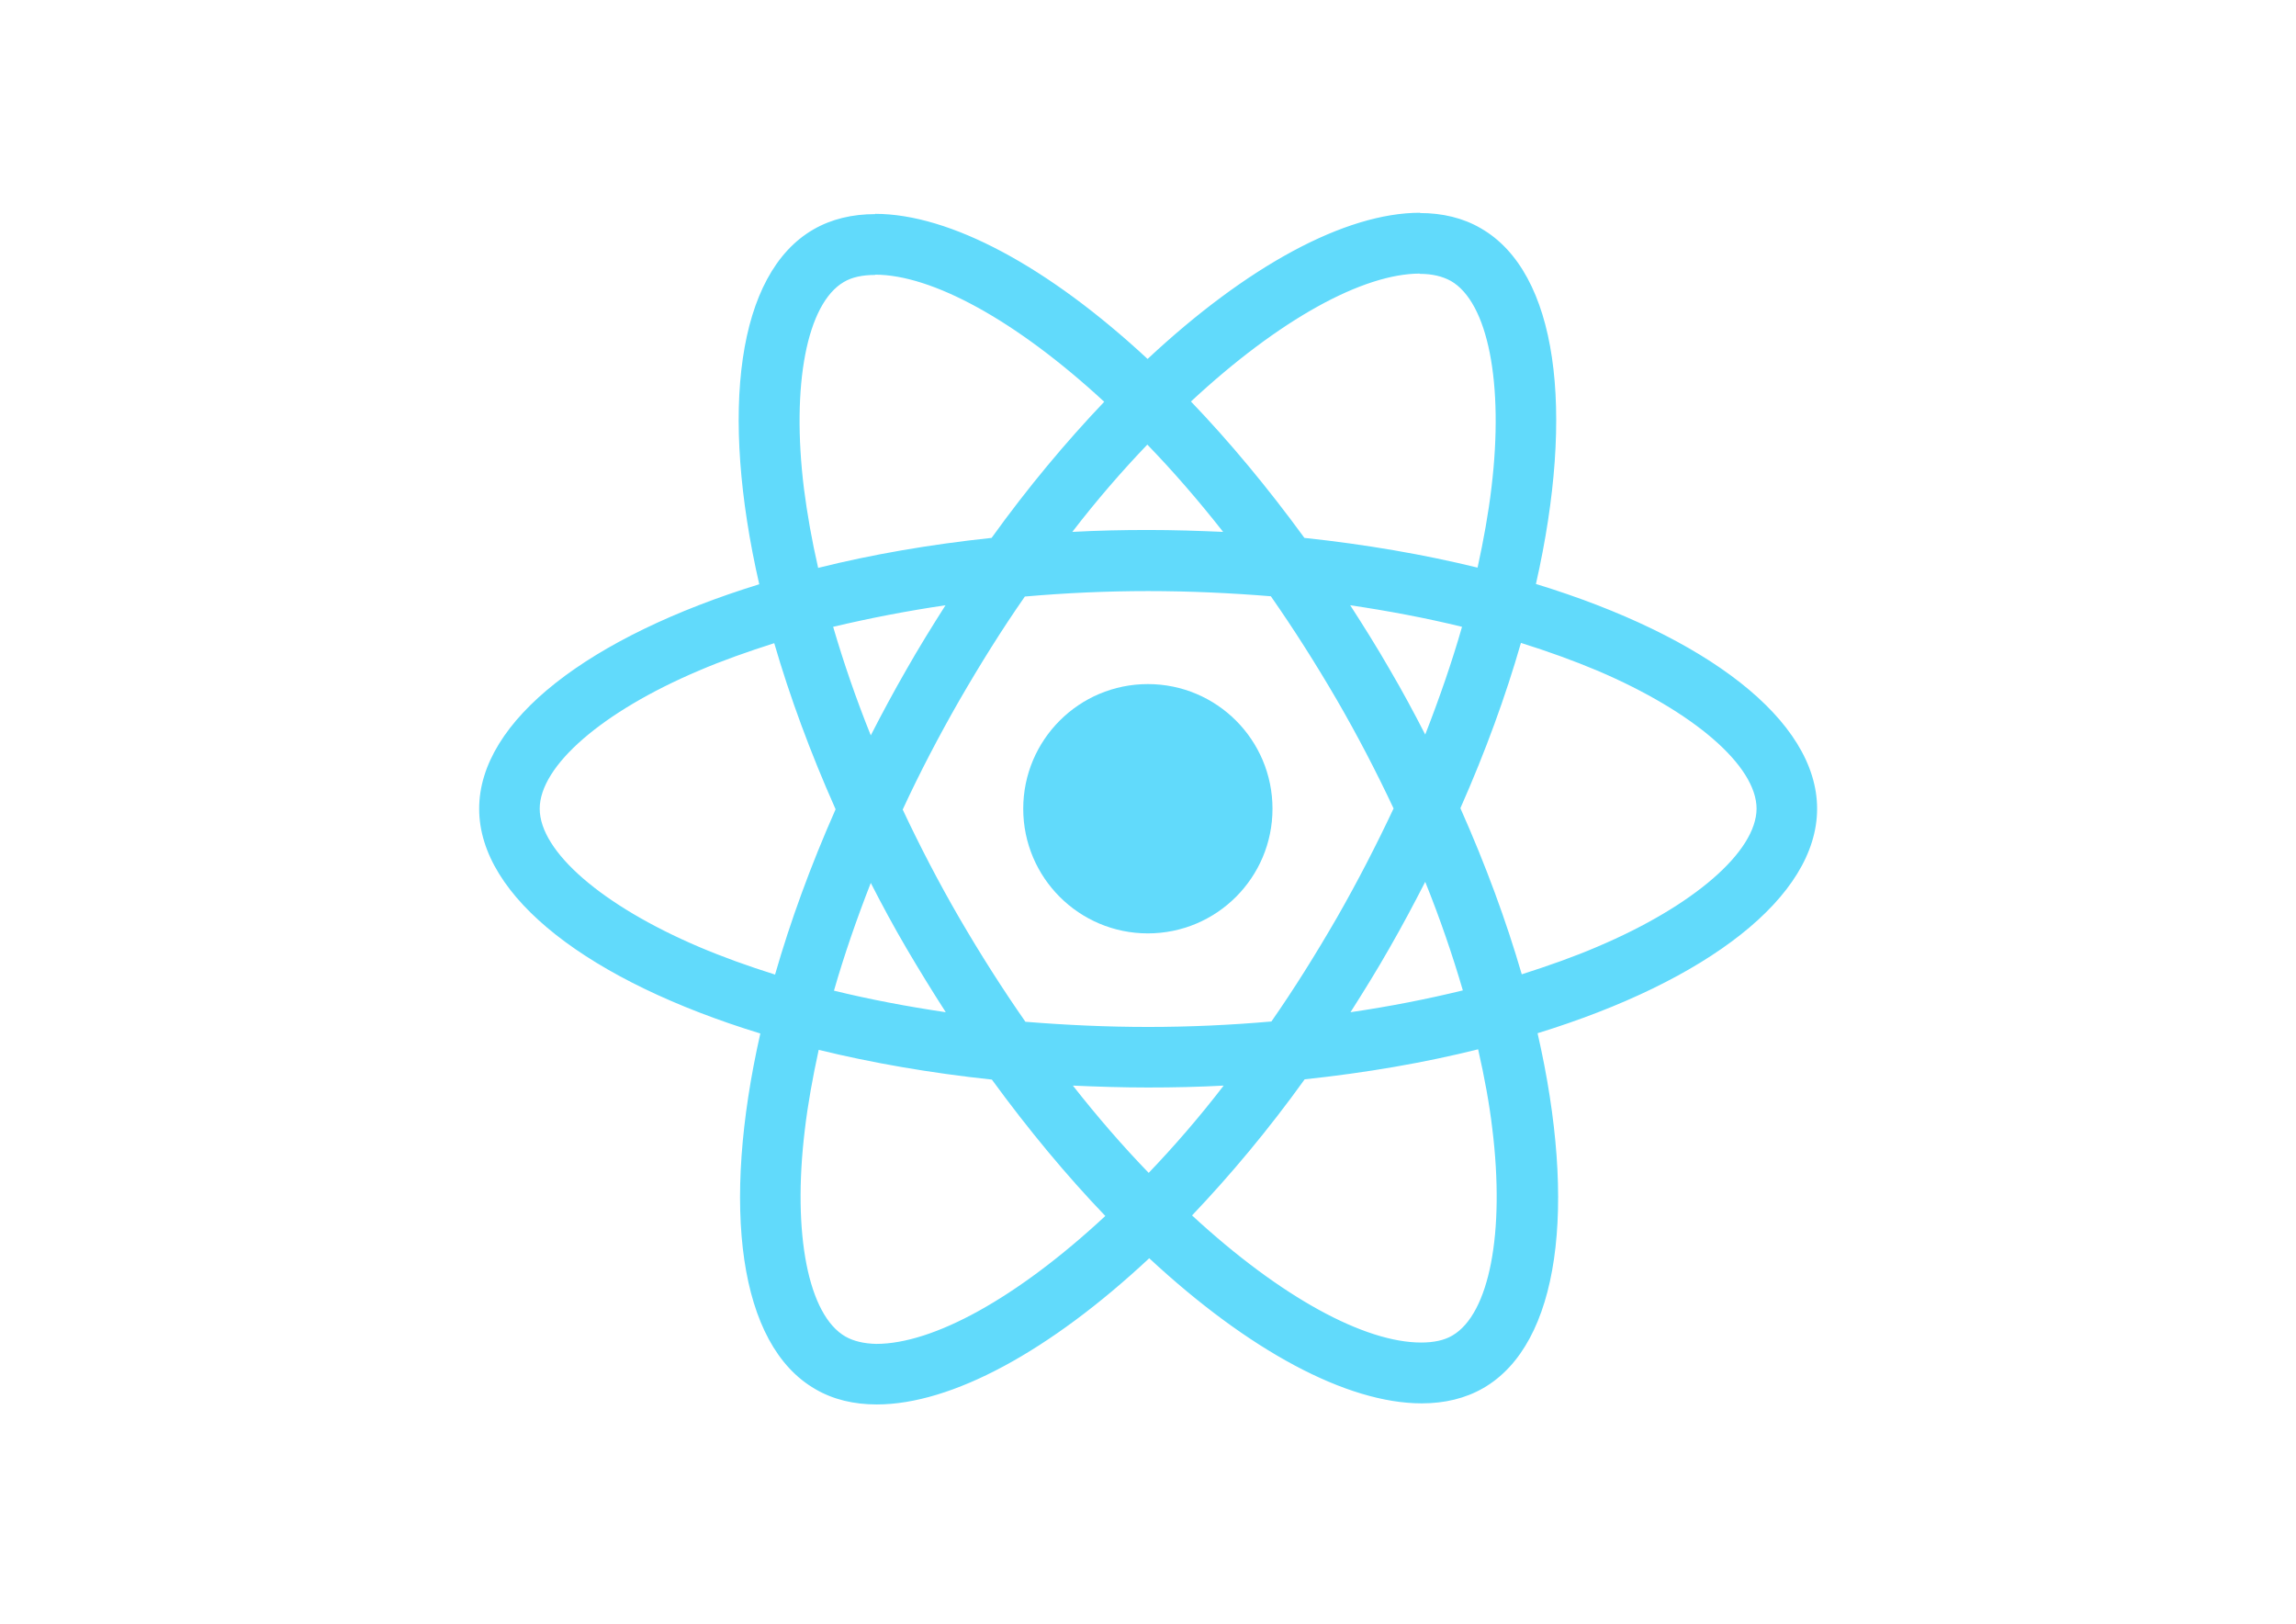
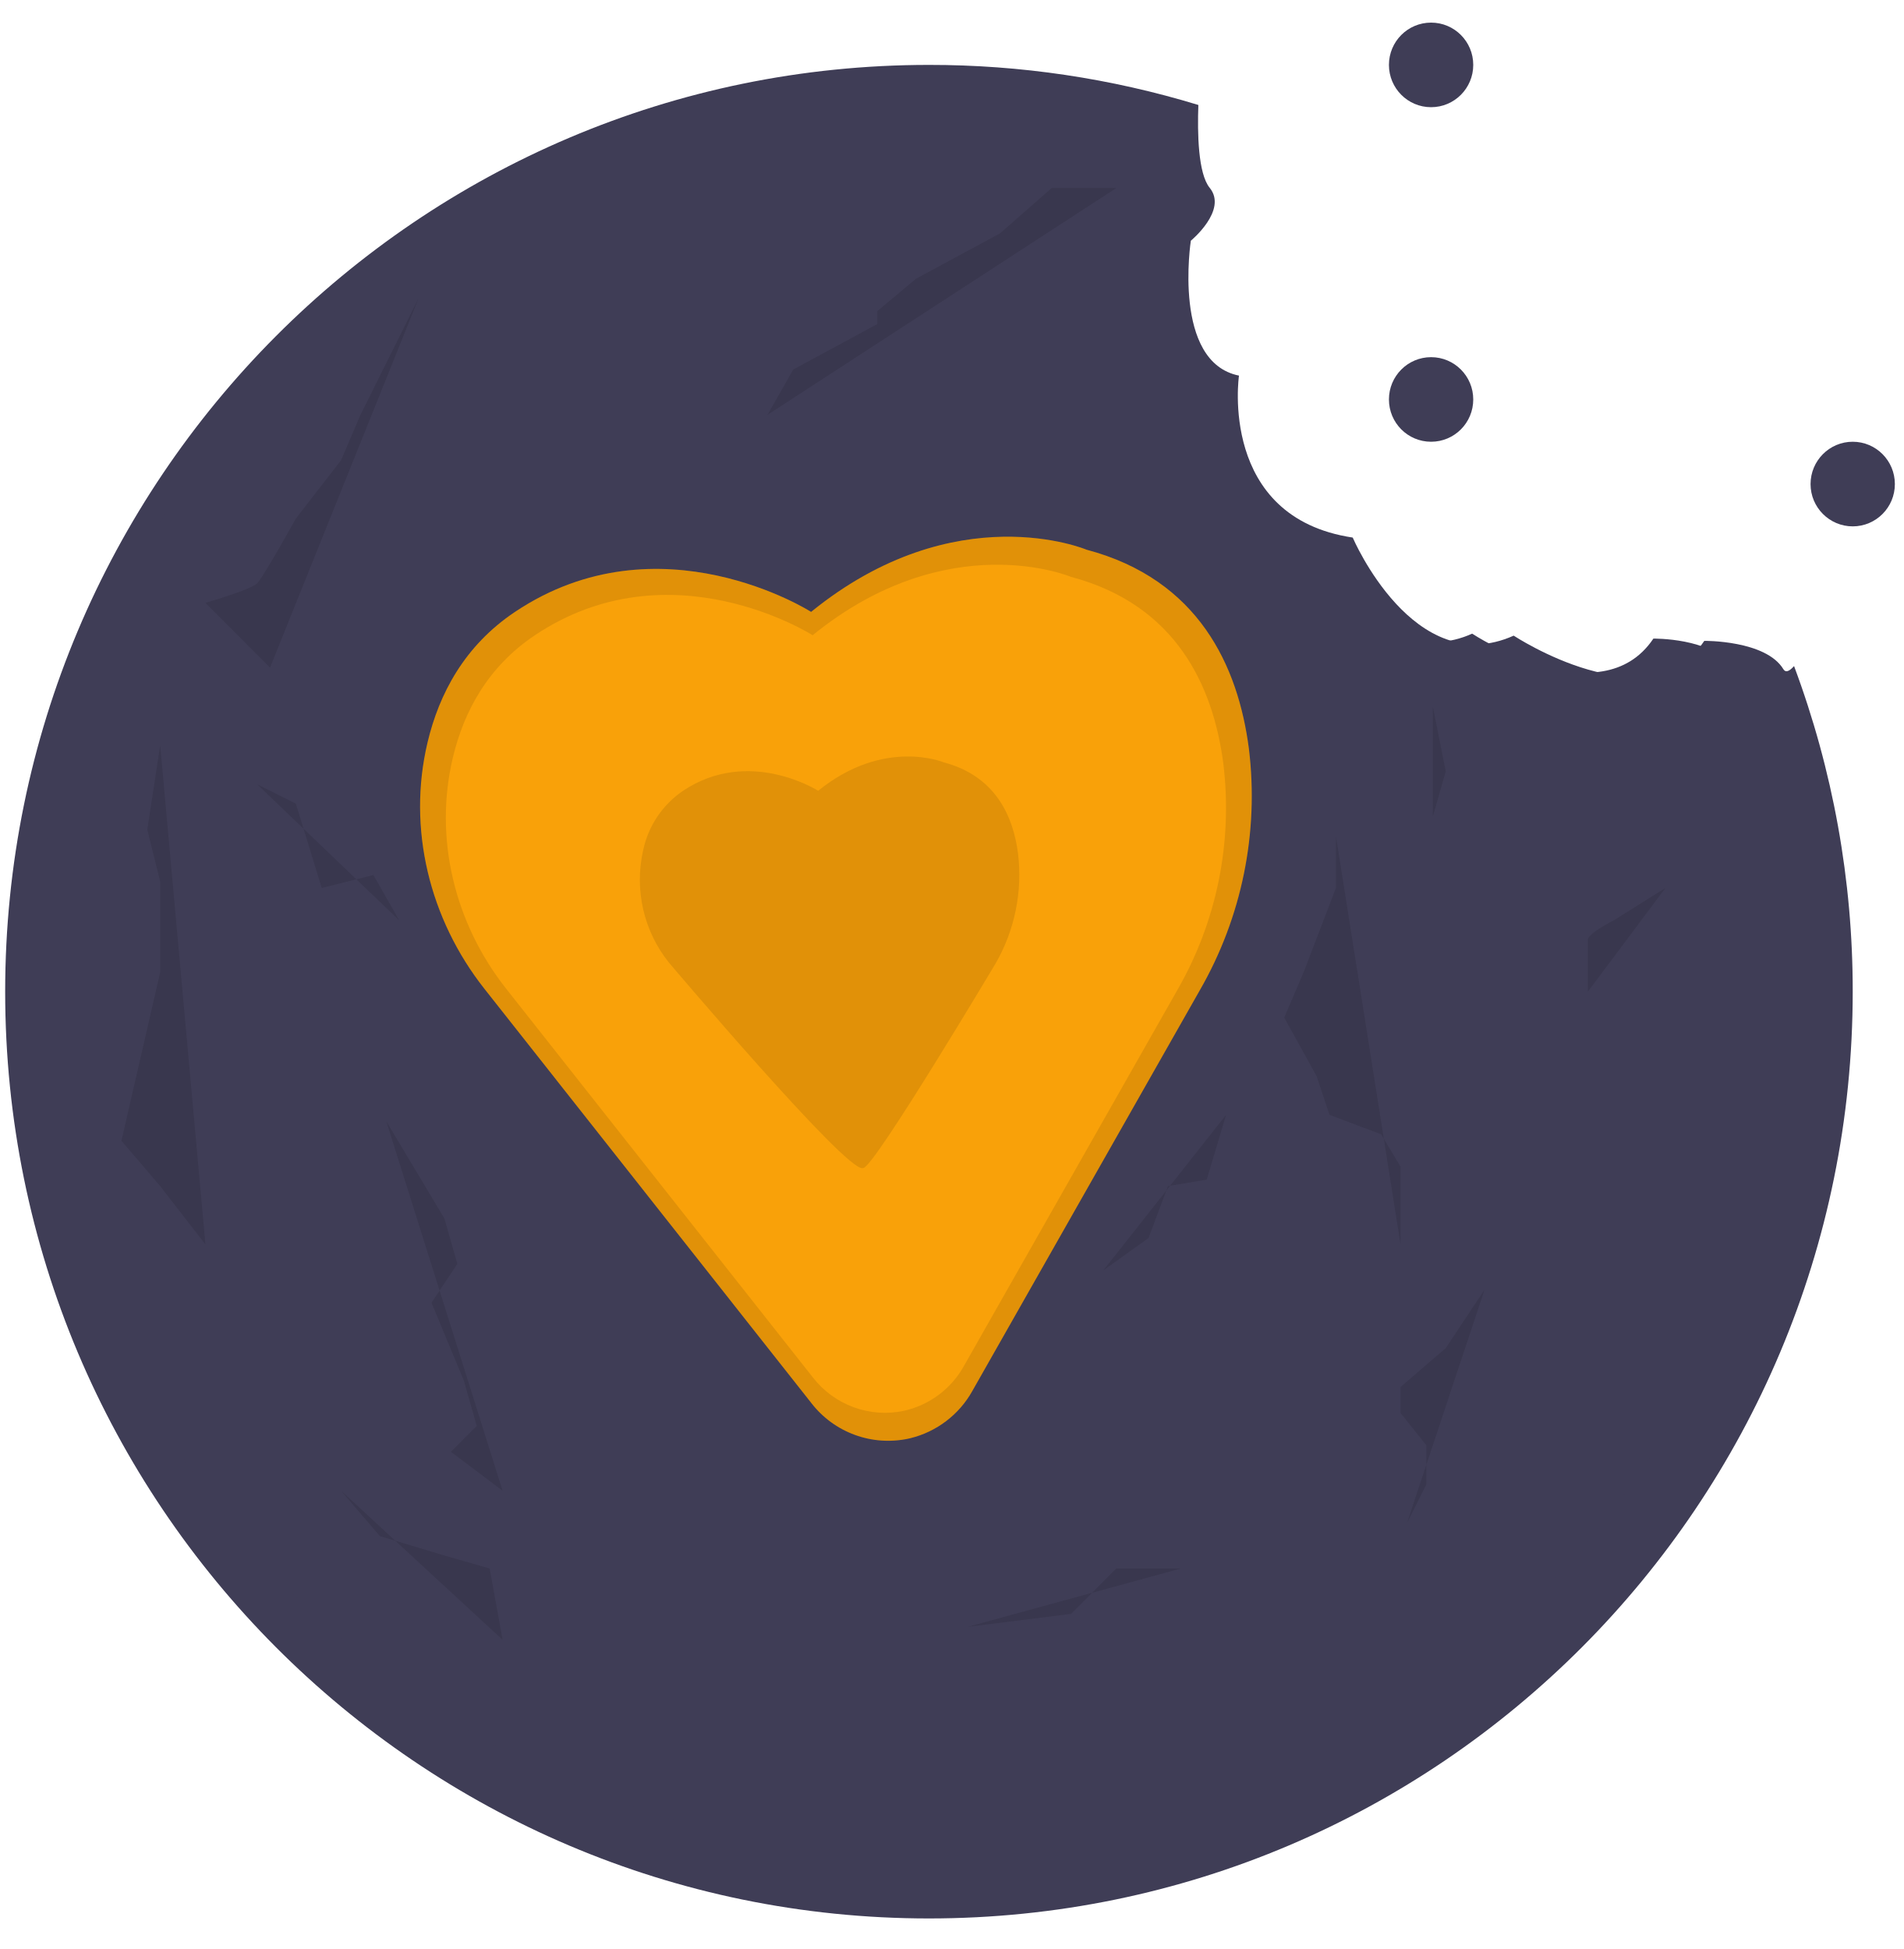
- <svg xmlns="http://www.w3.org/2000/svg" viewBox="0 0 841.9 595.3">
-   <g fill="#61DAFB">
-     <path d="M666.3 296.5c0-32.5-40.7-63.3-103.1-82.4 14.4-63.6 8-114.2-20.2-130.4-6.5-3.8-14.1-5.6-22.4-5.6v22.3c4.6 0 8.3.9 11.4 2.6 13.6 7.8 19.5 37.5 14.9 75.7-1.1 9.4-2.9 19.3-5.1 29.4-19.6-4.8-41-8.5-63.5-10.9-13.5-18.5-27.5-35.3-41.6-50 32.6-30.3 63.2-46.9 84-46.9V78c-27.5 0-63.5 19.6-99.9 53.6-36.4-33.8-72.4-53.2-99.9-53.2v22.3c20.7 0 51.4 16.5 84 46.6-14 14.7-28 31.4-41.3 49.9-22.6 2.4-44 6.1-63.6 11-2.3-10-4-19.7-5.2-29-4.7-38.2 1.1-67.9 14.6-75.8 3-1.8 6.9-2.6 11.5-2.6V78.5c-8.4 0-16 1.8-22.6 5.6-28.1 16.2-34.4 66.7-19.9 130.1-62.2 19.2-102.7 49.9-102.7 82.3 0 32.5 40.7 63.3 103.1 82.4-14.4 63.6-8 114.2 20.2 130.4 6.5 3.8 14.1 5.6 22.5 5.6 27.5 0 63.5-19.6 99.9-53.6 36.4 33.8 72.4 53.2 99.9 53.2 8.4 0 16-1.8 22.6-5.6 28.1-16.2 34.4-66.7 19.9-130.1 62-19.1 102.5-49.9 102.5-82.3zm-130.2-66.7c-3.7 12.9-8.3 26.2-13.5 39.5-4.1-8-8.4-16-13.1-24-4.6-8-9.5-15.8-14.4-23.4 14.2 2.1 27.9 4.7 41 7.9zm-45.8 106.5c-7.8 13.5-15.8 26.3-24.1 38.2-14.9 1.3-30 2-45.2 2-15.1 0-30.2-.7-45-1.9-8.3-11.9-16.4-24.6-24.2-38-7.6-13.1-14.5-26.4-20.8-39.8 6.2-13.4 13.2-26.8 20.7-39.9 7.8-13.5 15.8-26.3 24.1-38.2 14.9-1.3 30-2 45.2-2 15.1 0 30.2.7 45 1.9 8.3 11.9 16.4 24.6 24.2 38 7.6 13.1 14.5 26.4 20.8 39.8-6.3 13.4-13.2 26.8-20.7 39.9zm32.3-13c5.4 13.4 10 26.8 13.8 39.8-13.1 3.2-26.9 5.9-41.2 8 4.9-7.7 9.8-15.6 14.4-23.7 4.6-8 8.9-16.1 13-24.1zM421.2 430c-9.3-9.6-18.6-20.3-27.8-32 9 .4 18.2.7 27.5.7 9.4 0 18.7-.2 27.8-.7-9 11.7-18.3 22.4-27.5 32zm-74.4-58.9c-14.2-2.1-27.9-4.7-41-7.9 3.7-12.9 8.3-26.2 13.5-39.5 4.1 8 8.4 16 13.1 24 4.7 8 9.5 15.8 14.4 23.4zM420.7 163c9.3 9.6 18.6 20.3 27.8 32-9-.4-18.2-.7-27.5-.7-9.4 0-18.7.2-27.8.7 9-11.7 18.3-22.4 27.5-32zm-74 58.9c-4.9 7.7-9.8 15.6-14.4 23.7-4.6 8-8.9 16-13 24-5.4-13.4-10-26.8-13.8-39.8 13.1-3.1 26.9-5.8 41.2-7.9zm-90.5 125.2c-35.4-15.1-58.3-34.9-58.3-50.6 0-15.7 22.9-35.6 58.3-50.6 8.6-3.7 18-7 27.7-10.1 5.7 19.6 13.2 40 22.5 60.9-9.2 20.8-16.6 41.1-22.2 60.6-9.9-3.1-19.3-6.5-28-10.2zM310 490c-13.6-7.8-19.5-37.5-14.9-75.7 1.1-9.4 2.9-19.3 5.1-29.4 19.6 4.8 41 8.5 63.5 10.9 13.5 18.5 27.5 35.3 41.6 50-32.6 30.3-63.2 46.9-84 46.9-4.5-.1-8.3-1-11.3-2.7zm237.2-76.2c4.7 38.2-1.1 67.9-14.6 75.8-3 1.8-6.9 2.6-11.5 2.6-20.7 0-51.4-16.5-84-46.6 14-14.7 28-31.4 41.3-49.9 22.6-2.4 44-6.1 63.6-11 2.3 10.1 4.1 19.8 5.2 29.1zm38.5-66.7c-8.6 3.7-18 7-27.7 10.1-5.7-19.6-13.2-40-22.5-60.9 9.2-20.8 16.6-41.1 22.2-60.6 9.9 3.1 19.3 6.5 28.1 10.2 35.4 15.1 58.3 34.9 58.3 50.6-.1 15.7-23 35.6-58.4 50.6zM320.8 78.4z" />
-     <circle cx="420.9" cy="296.5" r="45.7" />
-     <path d="M520.5 78.1z" />
-   </g>
+ <svg xmlns="http://www.w3.org/2000/svg" width="42" height="43" viewBox="0 0 42 43" fill="none">
+   <path d="M31.57 2.365C32.084 2.365 32.5 1.947 32.5 1.432C32.5 0.916 32.084 0.499 31.57 0.499C31.056 0.499 30.64 0.916 30.64 1.432C30.64 1.947 31.056 2.365 31.57 2.365Z" fill="#3F3D56" />
+   <path d="M31.57 9.746C32.084 9.746 32.5 9.329 32.5 8.813C32.5 8.298 32.084 7.88 31.57 7.88C31.056 7.88 30.64 8.298 30.64 8.813C30.64 9.329 31.056 9.746 31.57 9.746Z" fill="#3F3D56" />
+   <path d="M40.871 11.613C41.385 11.613 41.801 11.195 41.801 10.68C41.801 10.164 41.385 9.746 40.871 9.746C40.358 9.746 39.941 10.164 39.941 10.68C39.941 11.195 40.358 11.613 40.871 11.613Z" fill="#3F3D56" />
+   <path d="M39.342 14.765C38.954 14.123 37.597 14.139 37.597 14.139C36.361 15.981 33.392 14.024 33.392 14.024C31.187 15.014 29.841 11.86 29.841 11.86C26.873 11.414 27.332 8.287 27.332 8.287C25.855 7.99 26.27 5.311 26.27 5.311C26.27 5.311 27.089 4.637 26.686 4.144C26.429 3.83 26.413 2.93 26.436 2.316C24.509 1.728 22.506 1.43 20.492 1.432C9.238 1.432 0.114 10.586 0.114 21.879C0.114 33.172 9.238 42.326 20.492 42.326C31.747 42.326 40.871 33.172 40.871 21.879C40.874 19.426 40.435 16.992 39.577 14.695C39.472 14.813 39.391 14.846 39.342 14.765Z" fill="#3F3D56" />
+   <path d="M38.134 14.685C37.765 14.073 36.474 14.089 36.474 14.089C35.3 15.841 32.476 13.98 32.476 13.98C30.378 14.922 29.098 11.921 29.098 11.921C26.276 11.498 26.712 8.523 26.712 8.523C25.308 8.241 25.702 5.693 25.702 5.693C25.702 5.693 26.481 5.052 26.098 4.583C25.854 4.285 25.839 3.429 25.86 2.845C24.027 2.286 22.123 2.002 20.207 2.004C9.504 2.004 0.826 10.71 0.826 21.45C0.826 32.19 9.504 40.896 20.207 40.896C30.911 40.896 39.589 32.19 39.589 21.45C39.591 19.117 39.174 16.802 38.357 14.618C38.258 14.73 38.181 14.761 38.134 14.685Z" fill="#3F3D56" />
+   <path d="M17.893 13.5C17.893 13.5 14.551 11.366 11.361 13.5C10.244 14.247 9.686 15.311 9.432 16.379C8.98 18.278 9.476 20.28 10.683 21.811L17.901 30.958C18.148 31.277 18.48 31.519 18.858 31.657C19.237 31.796 19.646 31.824 20.04 31.74C20.056 31.737 20.071 31.733 20.087 31.729C20.372 31.659 20.64 31.53 20.874 31.352C21.108 31.174 21.303 30.95 21.447 30.693L26.467 21.849C27.395 20.238 27.776 18.368 27.551 16.521C27.316 14.702 26.445 12.785 23.97 12.128C23.97 12.128 21.084 10.908 17.893 13.5Z" fill="#F9A109" />
+   <path opacity="0.1" d="M17.893 13.5C17.893 13.5 14.551 11.366 11.361 13.5C10.244 14.247 9.686 15.311 9.432 16.379C8.98 18.278 9.476 20.28 10.683 21.811L17.901 30.958C18.148 31.277 18.48 31.519 18.858 31.657C19.237 31.796 19.646 31.824 20.04 31.74C20.056 31.737 20.071 31.733 20.087 31.729C20.372 31.659 20.64 31.53 20.874 31.352C21.108 31.174 21.303 30.95 21.447 30.693L26.467 21.849C27.395 20.238 27.776 18.368 27.551 16.521C27.316 14.702 26.445 12.785 23.97 12.128C23.97 12.128 21.084 10.908 17.893 13.5Z" fill="black" />
+   <path d="M17.927 14.015C17.927 14.015 14.792 12.013 11.8 14.015C10.752 14.715 10.228 15.714 9.99 16.716C9.566 18.497 10.031 20.375 11.164 21.811L17.934 30.392C18.166 30.691 18.478 30.918 18.833 31.048C19.188 31.178 19.572 31.205 19.941 31.126C19.956 31.122 19.97 31.119 19.985 31.115C20.253 31.049 20.504 30.929 20.723 30.762C20.943 30.595 21.126 30.384 21.261 30.143L25.97 21.847C26.841 20.336 27.198 18.582 26.987 16.849C26.766 15.143 25.949 13.345 23.628 12.728C23.628 12.728 20.92 11.584 17.927 14.015Z" fill="#F9A109" />
+   <path opacity="0.1" d="M18.049 17.447C18.049 17.447 16.524 16.473 15.068 17.447C14.616 17.754 14.3 18.225 14.188 18.761C14.09 19.191 14.091 19.637 14.19 20.067C14.289 20.496 14.483 20.897 14.759 21.24C14.759 21.24 18.664 25.854 19.029 25.772C19.036 25.77 19.043 25.769 19.051 25.767C19.314 25.704 21.962 21.258 21.962 21.258C22.386 20.523 22.56 19.669 22.457 18.826C22.35 17.996 21.952 17.121 20.823 16.821C20.823 16.821 19.505 16.265 18.049 17.447Z" fill="black" />
+   <path opacity="0.1" d="M8.522 24.739L8.949 25.454L9.804 26.884L10.089 27.884L9.519 28.742L10.232 30.458L10.517 31.459L9.947 32.031L11.087 32.889" fill="black" />
+   <path opacity="0.1" d="M29.471 18.447V19.591L28.758 21.45L28.33 22.451L29.043 23.738L29.328 24.596L30.468 25.025L30.896 25.74V27.456" fill="black" />
+   <path opacity="0.1" d="M36.739 19.591L35.599 20.306C35.599 20.306 35.028 20.592 35.028 20.735V21.879" fill="black" />
+   <path opacity="0.1" d="M31.608 15.588L31.893 17.017L31.608 18.018" fill="black" />
+   <path opacity="0.1" d="M32.748 28.456L31.893 29.743L30.896 30.601V31.173L31.466 31.888V32.746L31.038 33.604" fill="black" />
+   <path opacity="0.1" d="M24.625 4.149H23.2L22.06 5.149L20.207 6.15L19.352 6.865V7.151L17.5 8.152L16.93 9.153" fill="black" />
+   <path opacity="0.1" d="M9.234 6.579L7.952 9.153L7.524 10.154L6.527 11.441C6.527 11.441 5.814 12.728 5.672 12.871C5.529 13.014 4.531 13.3 4.531 13.3L5.957 14.729" fill="black" />
+   <path opacity="0.1" d="M3.534 16.445L3.249 18.304L3.534 19.448V21.45L2.679 25.168L3.534 26.169L4.532 27.456" fill="black" />
+   <path opacity="0.1" d="M5.672 17.303L6.527 17.732L7.097 19.591L8.237 19.305L8.807 20.306" fill="black" />
+   <path opacity="0.1" d="M21.348 35.892L23.628 35.606L24.625 34.605H26.05" fill="black" />
+   <path opacity="0.1" d="M7.524 32.889L8.379 33.89L9.804 34.319L10.802 34.605L11.087 36.178" fill="black" />
+   <path opacity="0.1" d="M24.34 28.027L25.338 27.312L25.765 26.169L26.62 26.026L27.048 24.596" fill="black" />
</svg>
